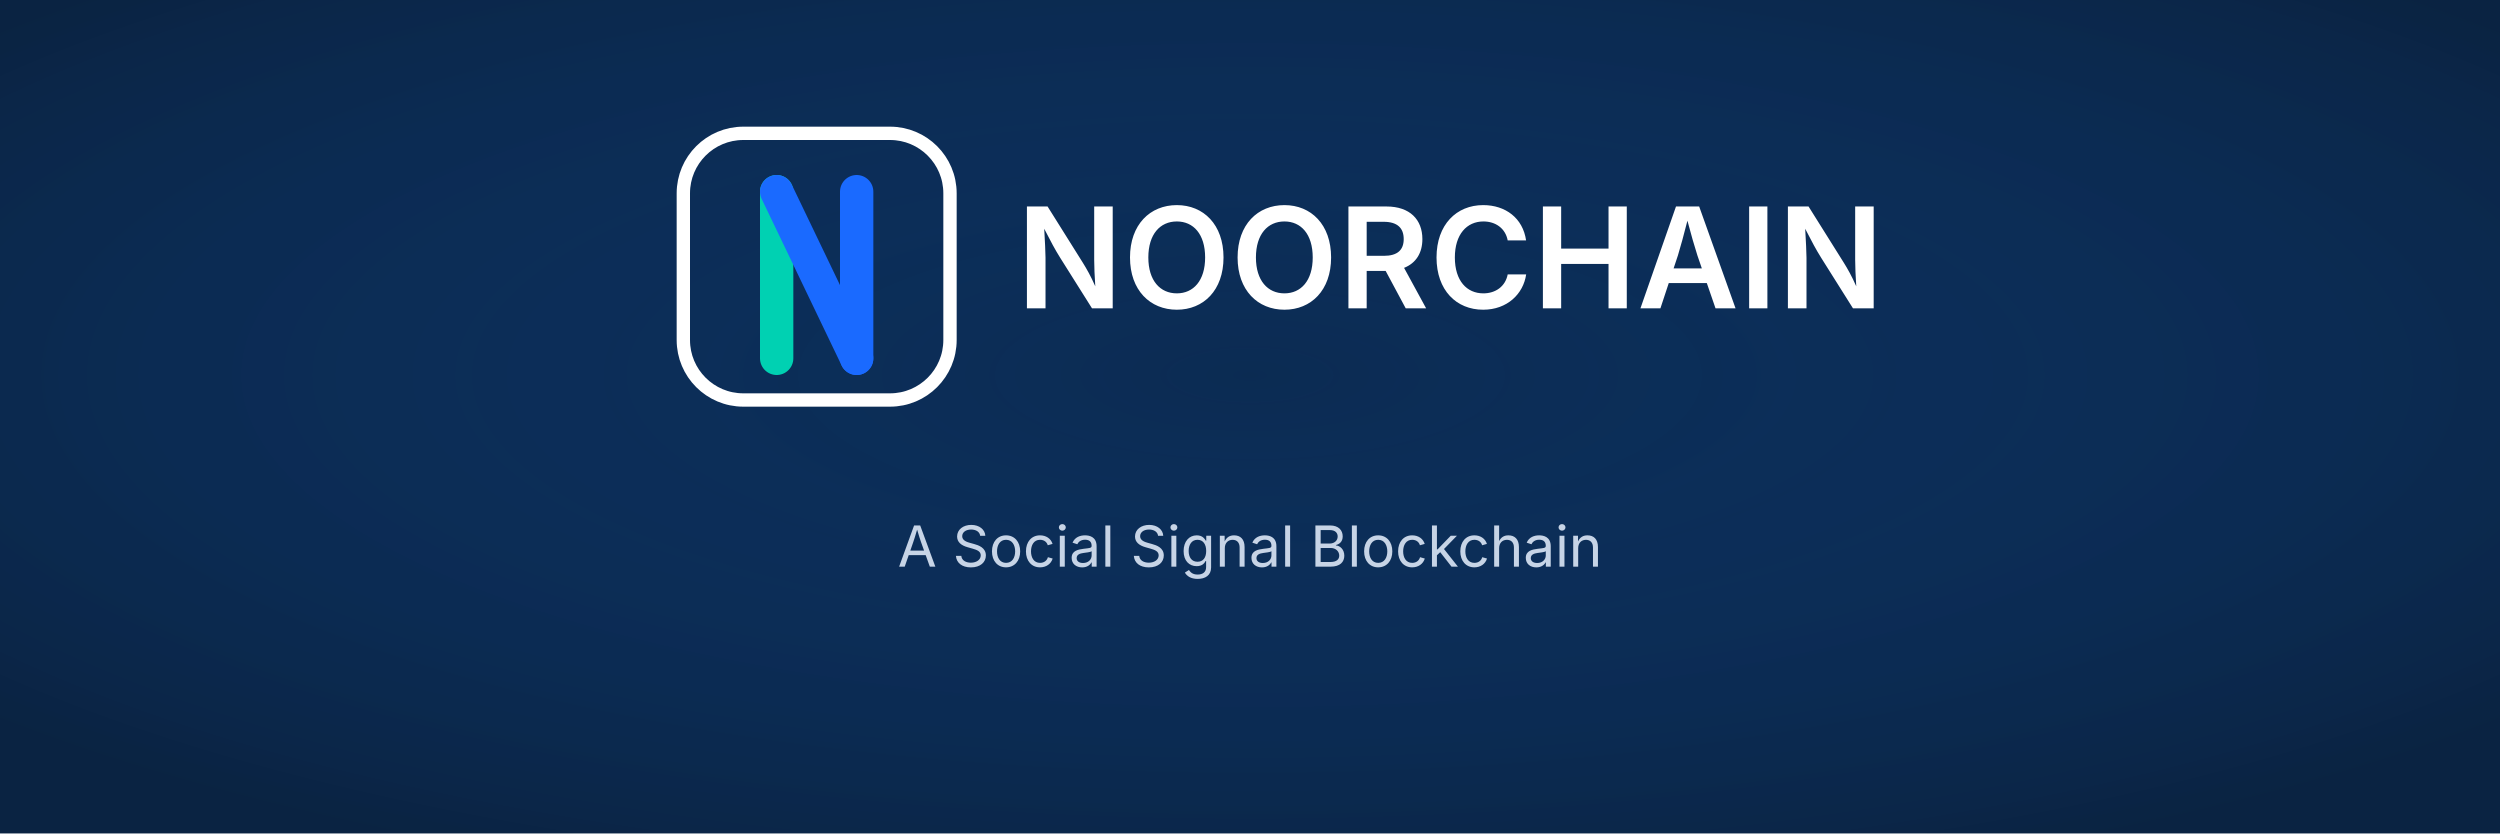
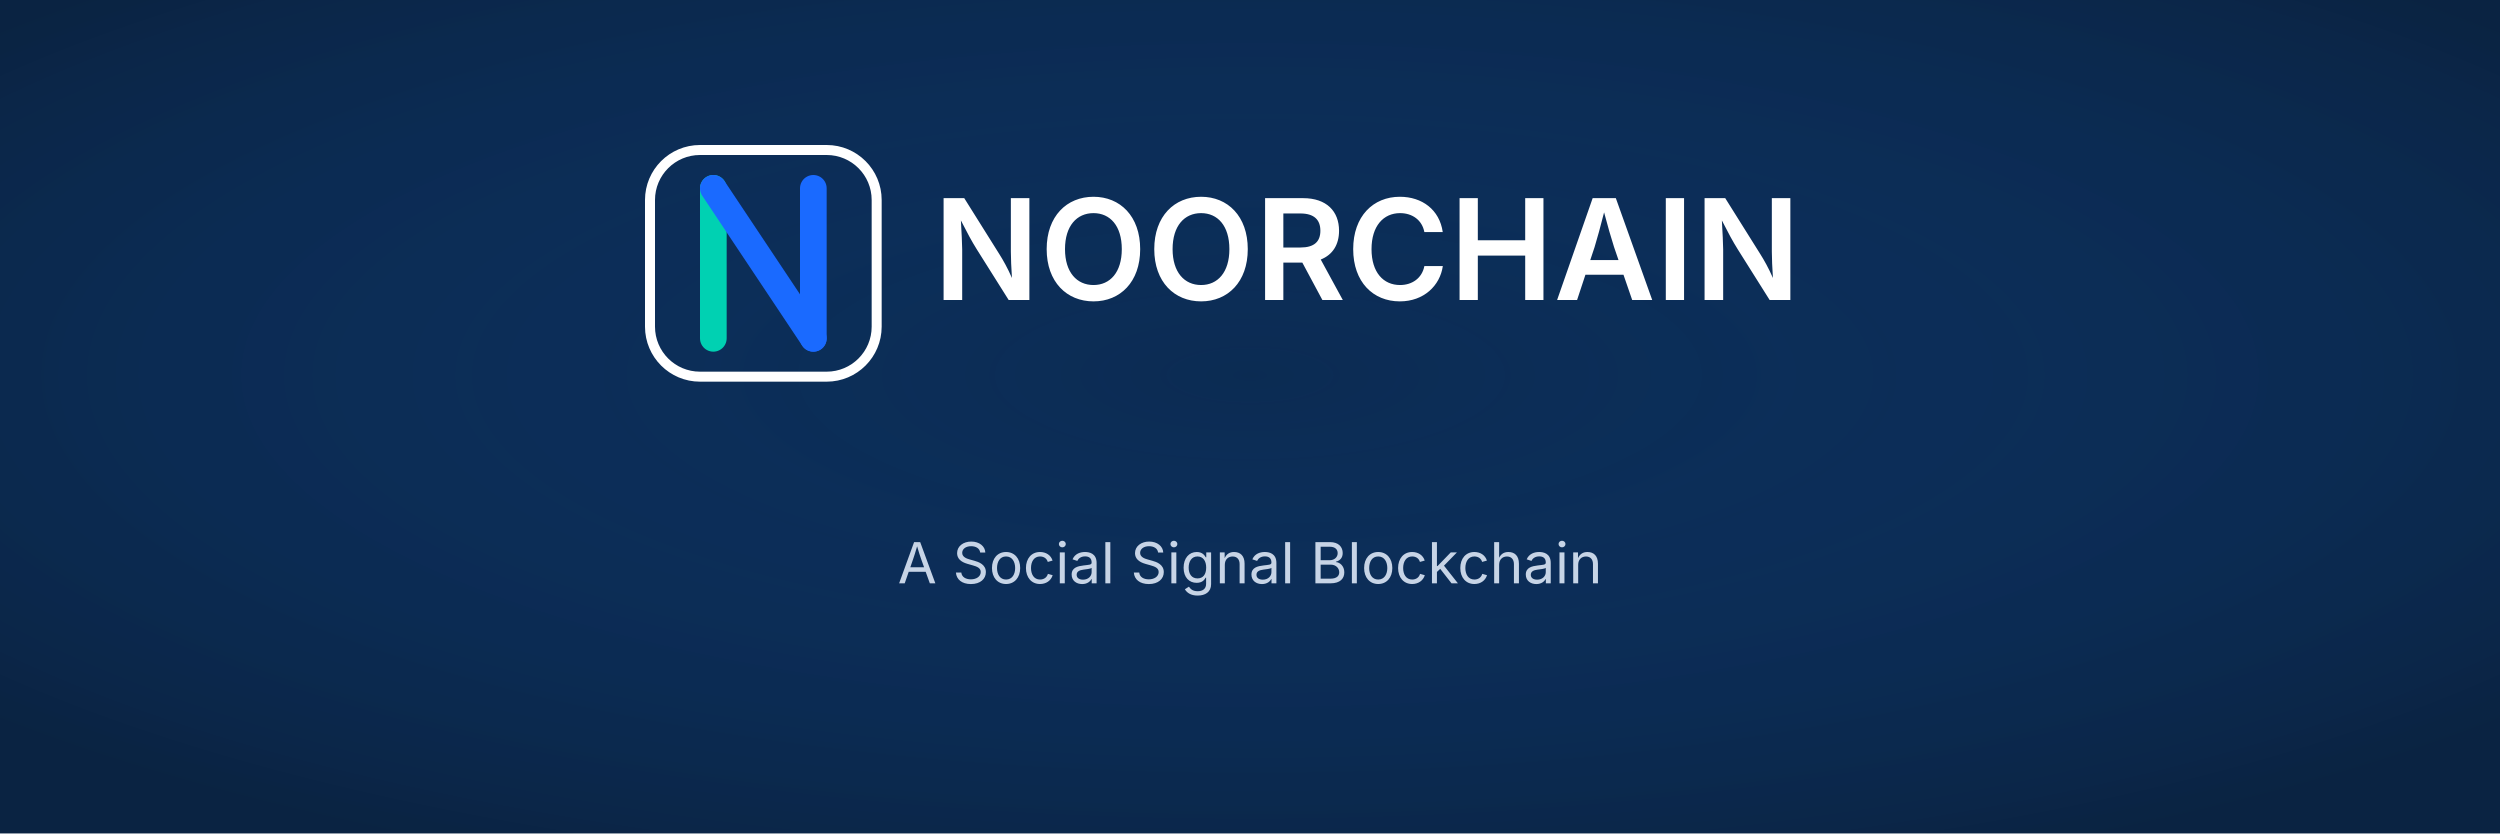
<svg xmlns="http://www.w3.org/2000/svg" width="1500" height="500" viewBox="0 0 1500 500">
  <rect width="1500" height="500" fill="#0A2342" />
  <defs>
-     <radialGradient id="radial" cx="50%" cy="45%" r="65%">
+     <radialGradient id="radialX" cx="50%" cy="45%" r="65%">
      <stop offset="0%" stop-color="#1B7FFF" stop-opacity="0.25" />
      <stop offset="100%" stop-color="#0A2342" stop-opacity="1" />
    </radialGradient>
  </defs>
-   <rect width="1500" height="500" fill="url(#radial)" opacity="0.35" />
-   <g transform="translate(410, 80)">
-     <rect x="0" y="0" width="160" height="160" rx="36" ry="36" fill="none" stroke="#FFFFFF" stroke-width="8" />
-     <line x1="56" y1="35" x2="56" y2="135" stroke="#00D1B2" stroke-width="20" stroke-linecap="round" />
-     <line x1="56" y1="35" x2="104" y2="135" stroke="#1A6AFF" stroke-width="20" stroke-linecap="round" />
-     <line x1="104" y1="35" x2="104" y2="135" stroke="#1A6AFF" stroke-width="20" stroke-linecap="round" />
-     <text x="200" y="105" font-family="Inter, Helvetica, Arial" font-size="84" font-weight="600" fill="#FFFFFF">
+   <rect width="1500" height="500" fill="url(#radialX)" opacity="0.35" />
+   <g transform="translate(390, 90)">
+     <rect x="0" y="0" width="136" height="136" rx="30" ry="30" fill="none" stroke="#FFFFFF" stroke-width="6" />
+     <line x1="38" y1="23" x2="38" y2="113" stroke="#00D1B2" stroke-width="16" stroke-linecap="round" />
+     <line x1="38" y1="23" x2="98" y2="113" stroke="#1A6AFF" stroke-width="16" stroke-linecap="round" />
+     <line x1="98" y1="23" x2="98" y2="113" stroke="#1A6AFF" stroke-width="16" stroke-linecap="round" />
+     <text x="170" y="90" font-family="Inter, Helvetica, Arial" font-size="84" font-weight="600" fill="#FFFFFF">
      NOORCHAIN
    </text>
  </g>
-   <text x="750" y="340" text-anchor="middle" font-family="Inter, Helvetica, Arial" font-size="34" fill="#E8F1FF" opacity="0.85">
+   <text x="750" y="350" text-anchor="middle" font-family="Inter, Helvetica, Arial" font-size="34" fill="#E8F1FF" opacity="0.85">
    A Social Signal Blockchain
  </text>
</svg>
